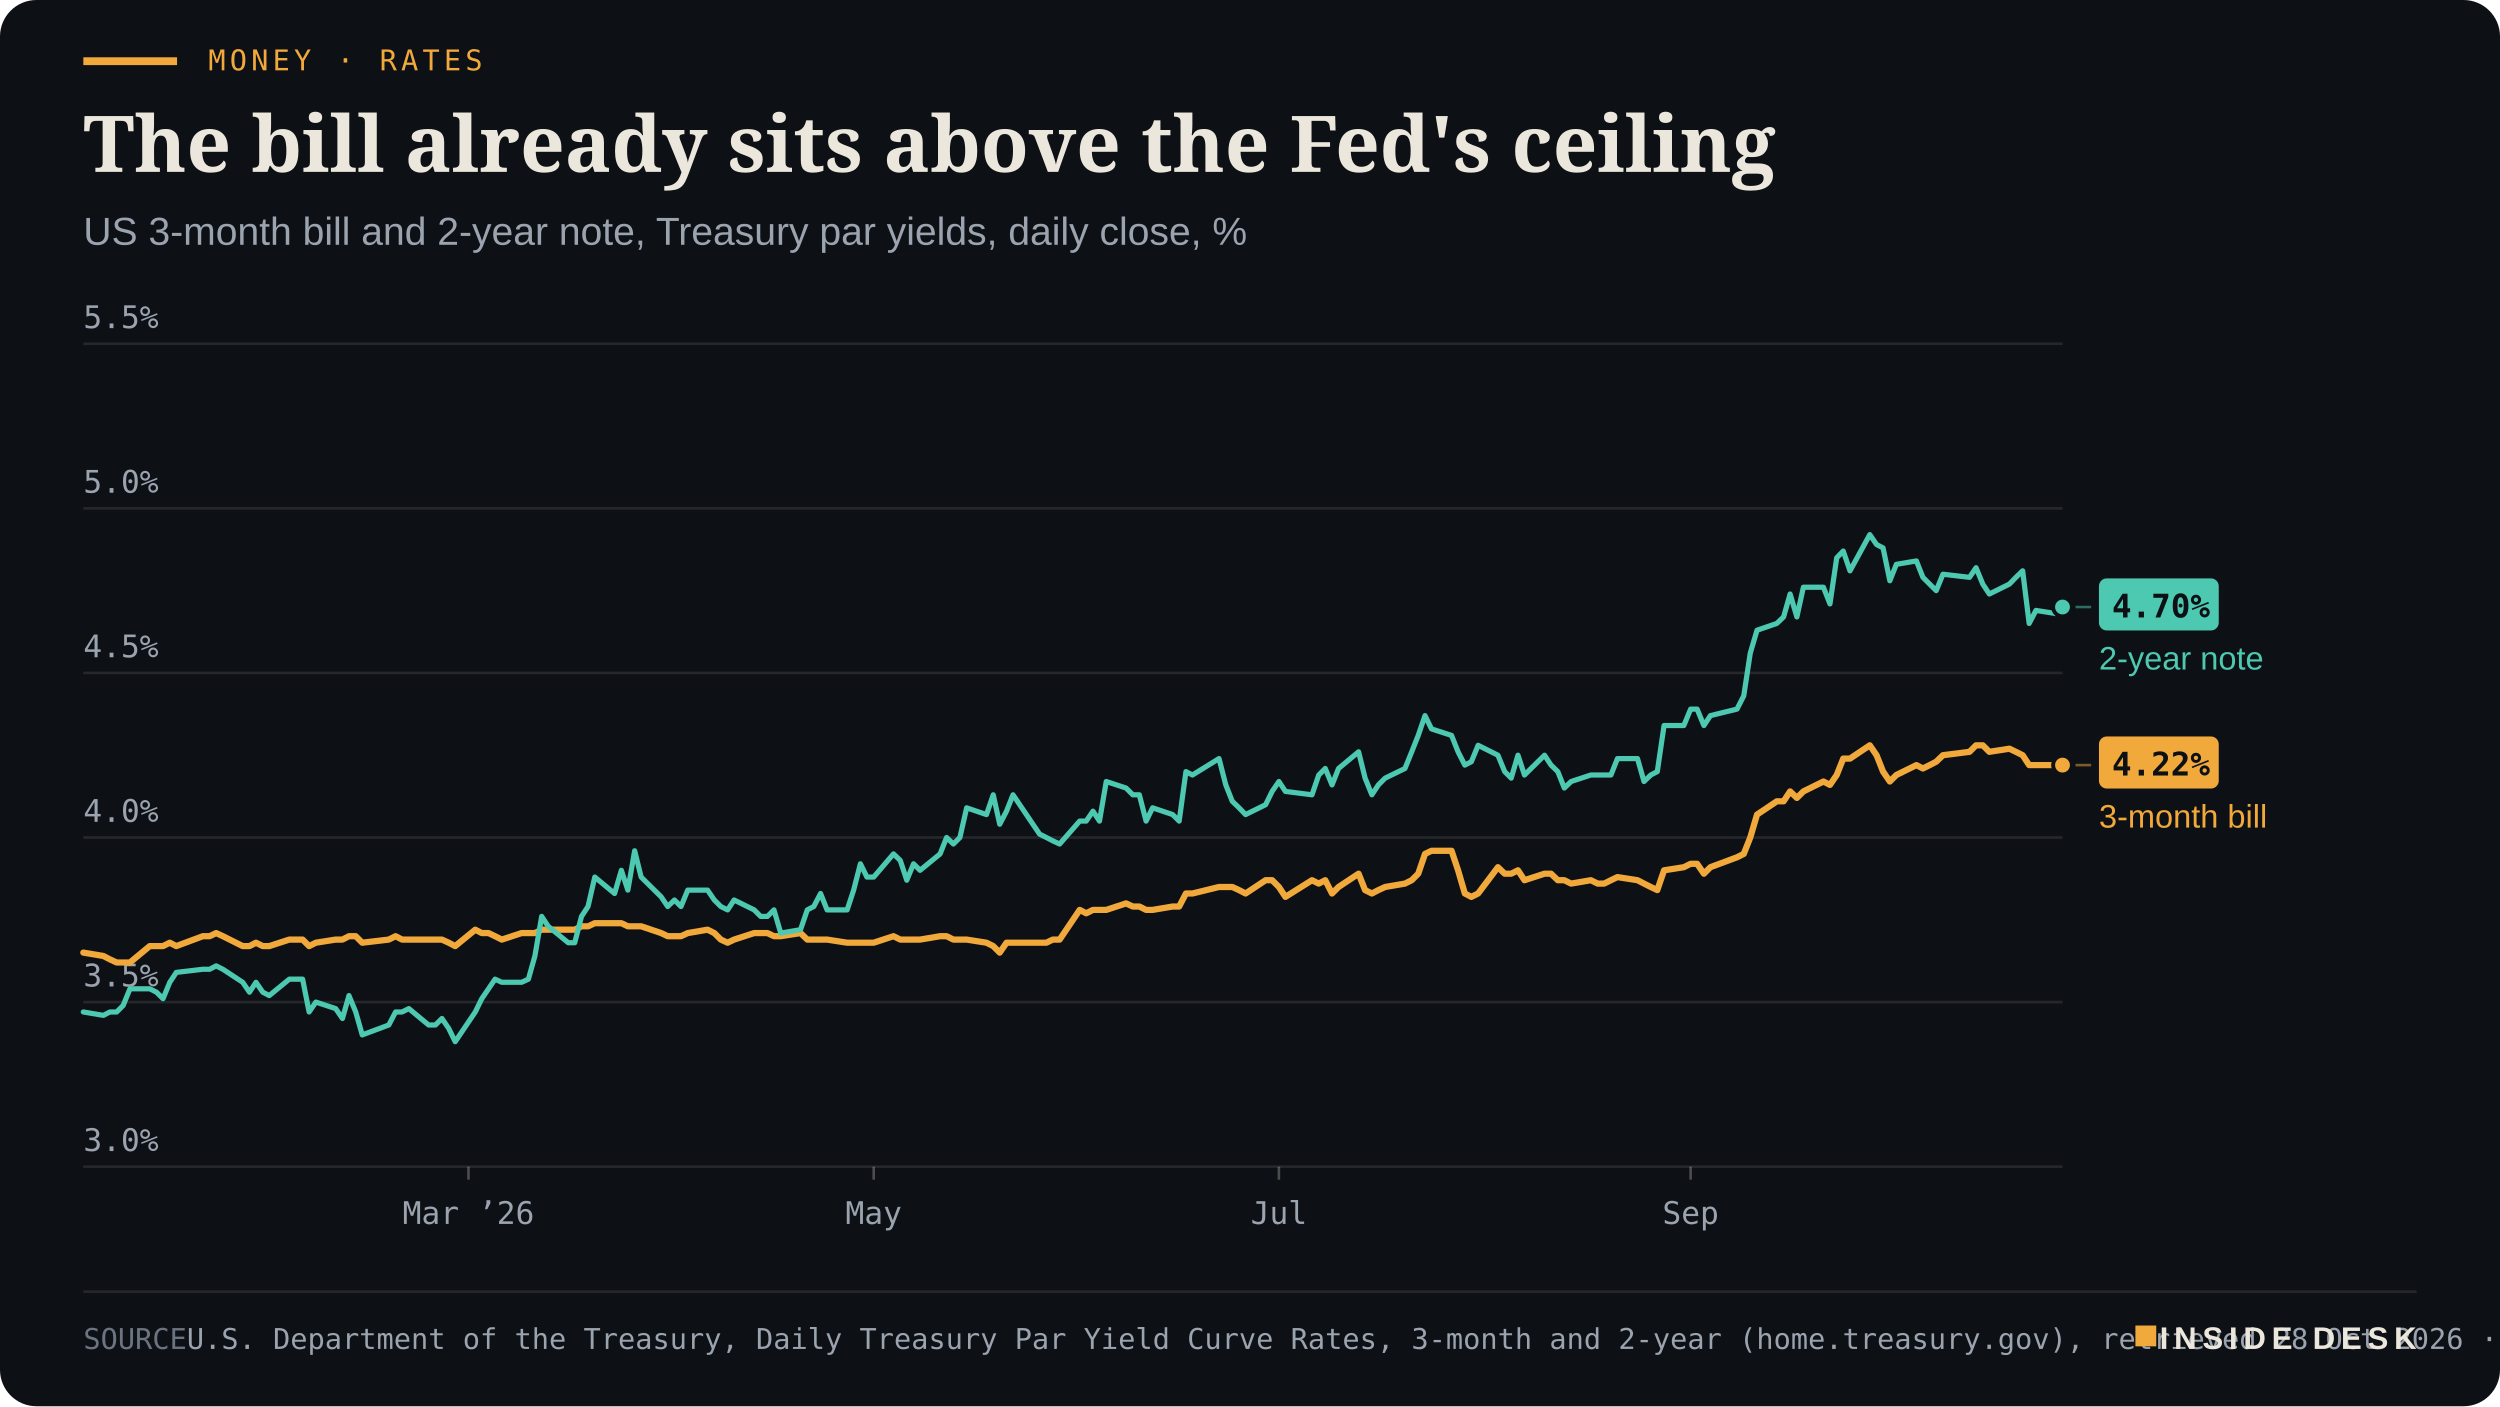
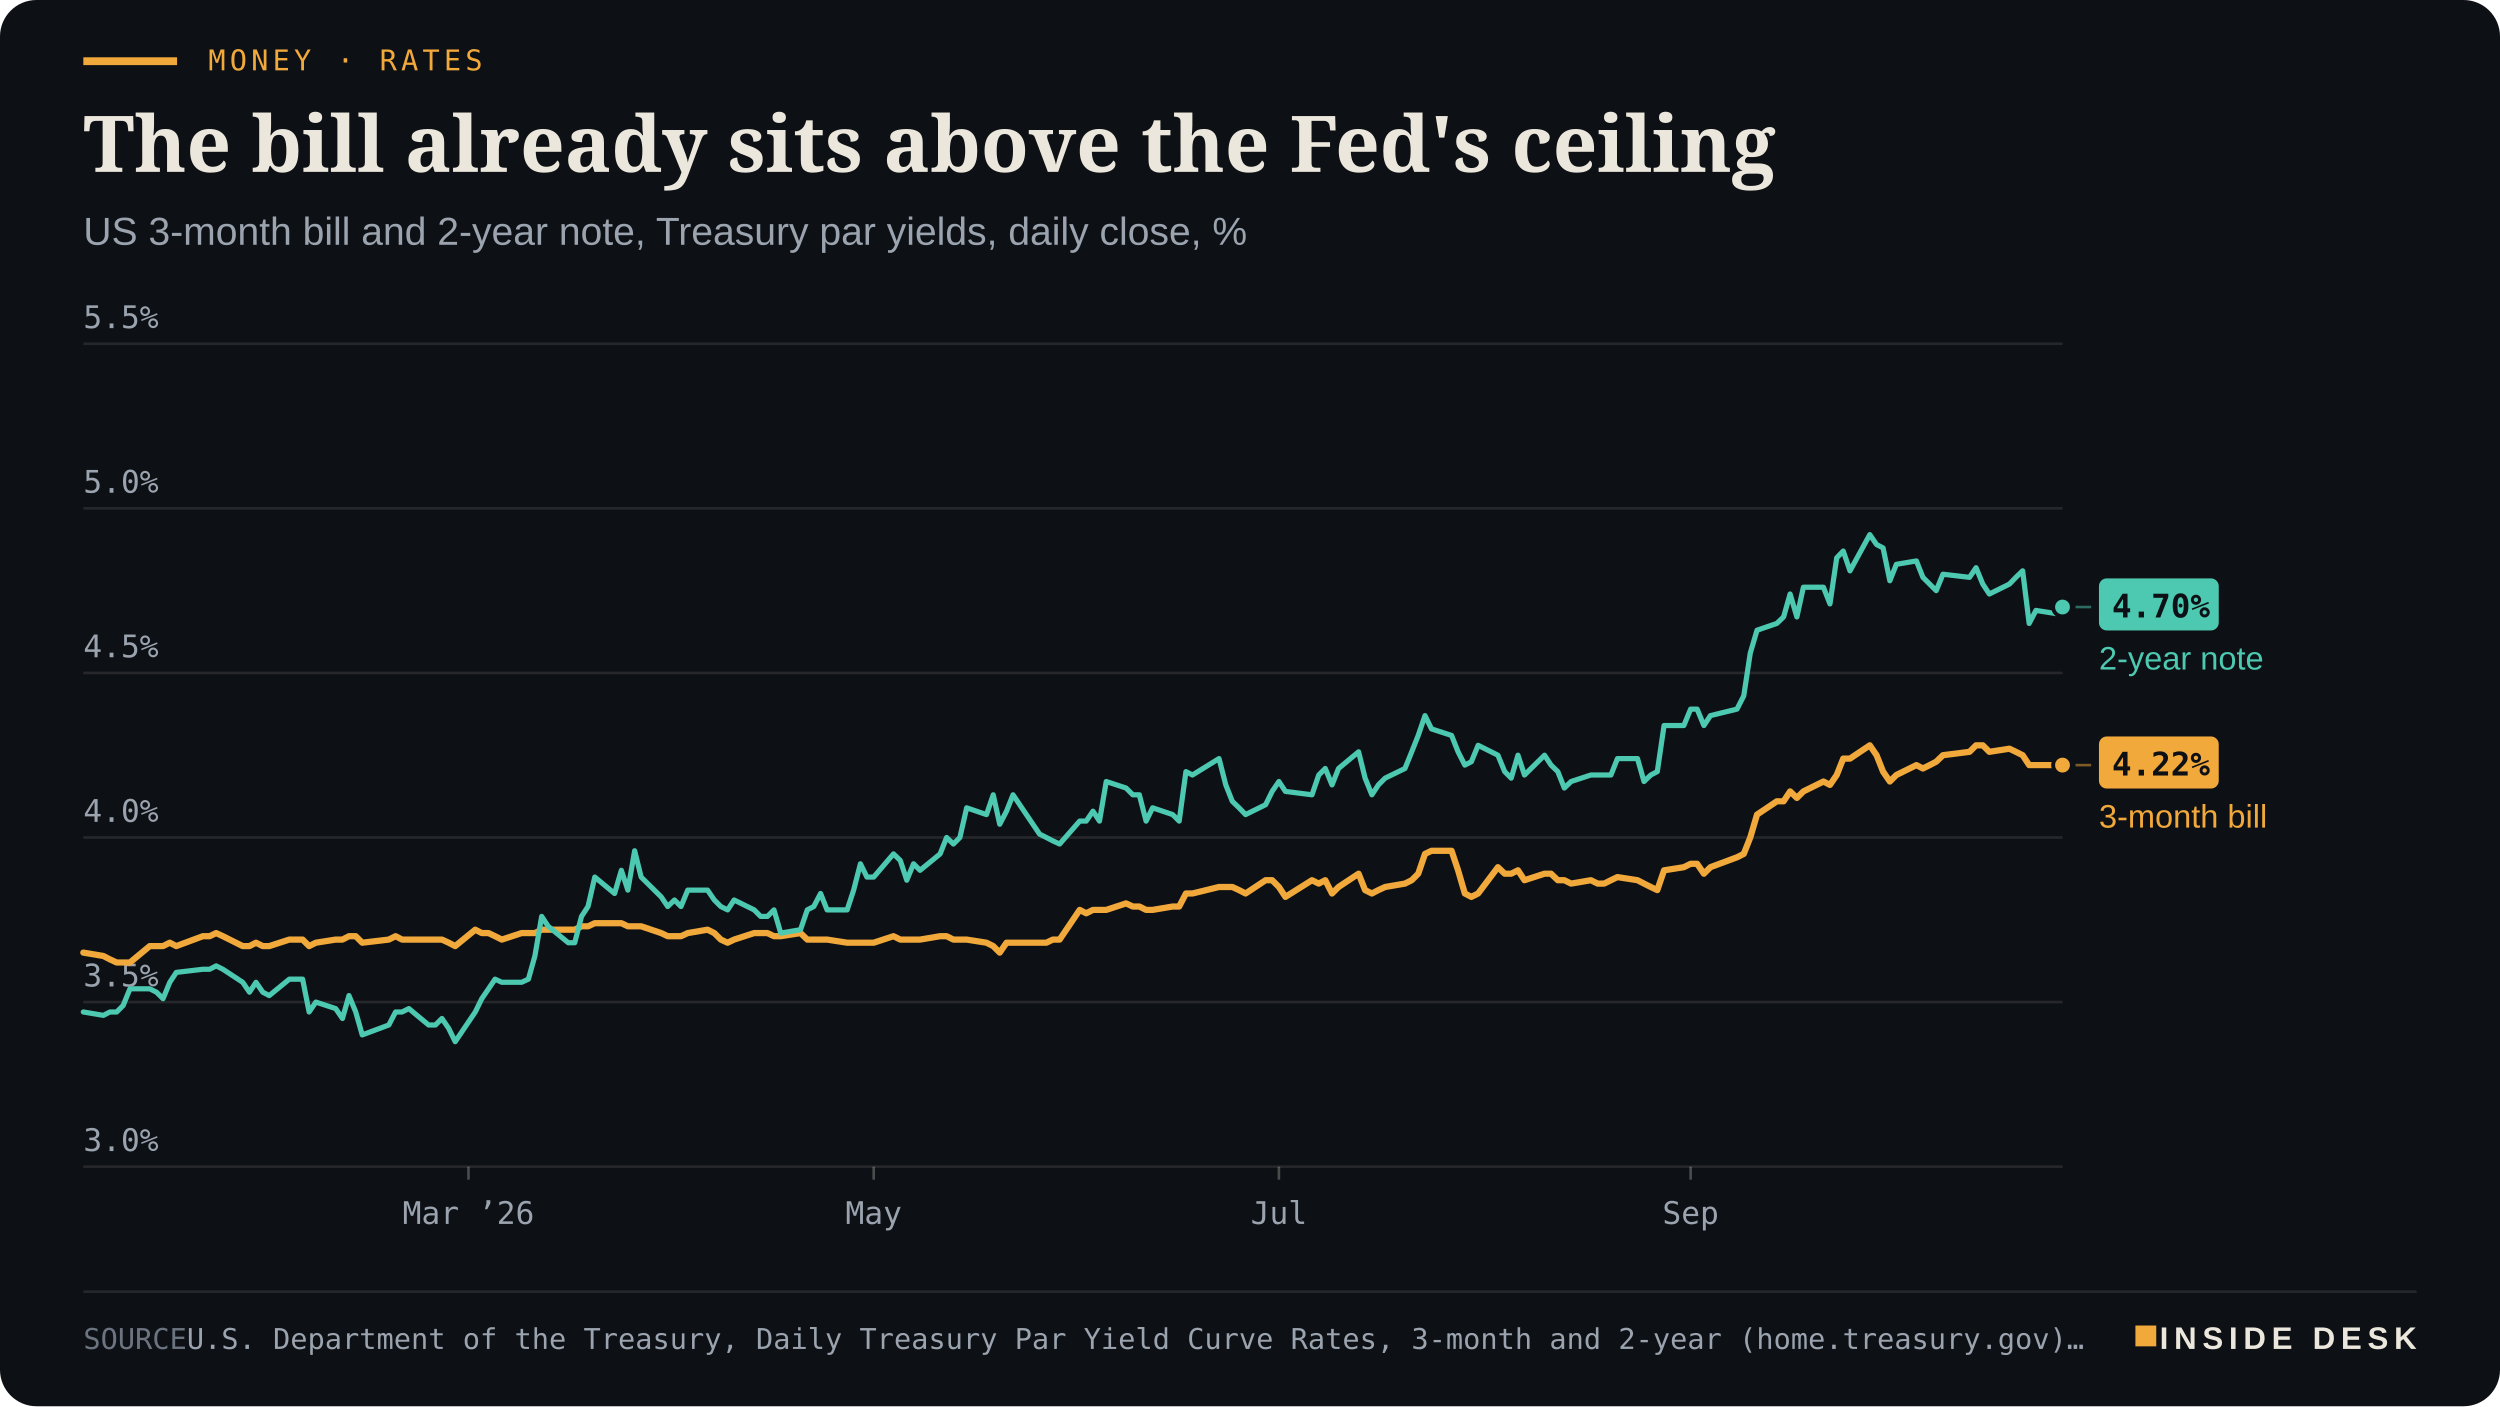
<svg xmlns="http://www.w3.org/2000/svg" viewBox="0 0 960 540" width="960" height="540" role="img" aria-labelledby="ust3m2y-28oct-t ust3m2y-28oct-d" class="desk-plate" style="max-width:100%;height:auto">
  <defs>
    <style>@font-face{font-family:Newsreader;font-weight:600;src:url(../assets/fonts/newsreader-disp.woff2) format("woff2")}@font-face{font-family:"Familjen Grotesk";src:url(../assets/fonts/familjen.woff2) format("woff2")}@font-face{font-family:"JetBrains Mono";src:url(../assets/fonts/jetbrains-mono.woff2) format("woff2")}</style>
    <pattern id="ust3m2y-28oct-hatch" width="6" height="6" patternUnits="userSpaceOnUse" patternTransform="rotate(45)">
      <rect width="6" height="6" fill="none" />
      <line x1="0" y1="0" x2="0" y2="6" stroke="#F2A93B" stroke-width="2.2" opacity=".9" />
    </pattern>
  </defs>
  <rect width="960" height="540" rx="14" fill="#0D1015" />
  <rect x="32" y="22" width="36" height="3" fill="#F2A93B" />
  <text x="80" y="27" font-family="'JetBrains Mono', ui-monospace, Menlo, Consolas, monospace" font-size="11" letter-spacing="1.6" fill="#F2A93B">MONEY · RATES</text>
  <text x="32" y="66" font-family="Newsreader, 'Iowan Old Style', Georgia, serif" font-weight="600" font-size="30" fill="#ECE7DC">The bill already sits above the Fed's ceiling</text>
  <text x="32" y="94" font-family="'Familjen Grotesk', 'Helvetica Neue', Arial, sans-serif" font-size="15" fill="#9AA3AE">US 3-month bill and 2-year note, Treasury par yields, daily close, %</text>
  <line x1="32" x2="792" y1="448.0" y2="448.0" stroke="rgba(236,231,220,0.11)" />
  <text x="32" y="442.0" font-family="'JetBrains Mono', ui-monospace, Menlo, Consolas, monospace" font-size="12" fill="#9AA3AE" paint-order="stroke" stroke="#0D1015" stroke-width="5" stroke-linejoin="round">3.0%</text>
  <line x1="32" x2="792" y1="384.8" y2="384.8" stroke="rgba(236,231,220,0.11)" />
  <text x="32" y="378.8" font-family="'JetBrains Mono', ui-monospace, Menlo, Consolas, monospace" font-size="12" fill="#9AA3AE" paint-order="stroke" stroke="#0D1015" stroke-width="5" stroke-linejoin="round">3.5%</text>
  <line x1="32" x2="792" y1="321.6" y2="321.6" stroke="rgba(236,231,220,0.11)" />
  <text x="32" y="315.6" font-family="'JetBrains Mono', ui-monospace, Menlo, Consolas, monospace" font-size="12" fill="#9AA3AE" paint-order="stroke" stroke="#0D1015" stroke-width="5" stroke-linejoin="round">4.0%</text>
  <line x1="32" x2="792" y1="258.4" y2="258.4" stroke="rgba(236,231,220,0.11)" />
  <text x="32" y="252.4" font-family="'JetBrains Mono', ui-monospace, Menlo, Consolas, monospace" font-size="12" fill="#9AA3AE" paint-order="stroke" stroke="#0D1015" stroke-width="5" stroke-linejoin="round">4.5%</text>
  <line x1="32" x2="792" y1="195.2" y2="195.2" stroke="rgba(236,231,220,0.11)" />
  <text x="32" y="189.2" font-family="'JetBrains Mono', ui-monospace, Menlo, Consolas, monospace" font-size="12" fill="#9AA3AE" paint-order="stroke" stroke="#0D1015" stroke-width="5" stroke-linejoin="round">5.0%</text>
  <line x1="32" x2="792" y1="132.0" y2="132.0" stroke="rgba(236,231,220,0.11)" />
  <text x="32" y="126.0" font-family="'JetBrains Mono', ui-monospace, Menlo, Consolas, monospace" font-size="12" fill="#9AA3AE" paint-order="stroke" stroke="#0D1015" stroke-width="5" stroke-linejoin="round">5.5%</text>
  <line x1="179.9" x2="179.9" y1="448" y2="453" stroke="rgba(236,231,220,0.28)" />
  <text x="179.9" y="470" text-anchor="middle" font-family="'JetBrains Mono', ui-monospace, Menlo, Consolas, monospace" font-size="12" fill="#9AA3AE">Mar ’26</text>
  <line x1="335.5" x2="335.5" y1="448" y2="453" stroke="rgba(236,231,220,0.28)" />
  <text x="335.5" y="470" text-anchor="middle" font-family="'JetBrains Mono', ui-monospace, Menlo, Consolas, monospace" font-size="12" fill="#9AA3AE">May</text>
  <line x1="491.1" x2="491.1" y1="448" y2="453" stroke="rgba(236,231,220,0.28)" />
  <text x="491.1" y="470" text-anchor="middle" font-family="'JetBrains Mono', ui-monospace, Menlo, Consolas, monospace" font-size="12" fill="#9AA3AE">Jul</text>
  <line x1="649.2" x2="649.2" y1="448" y2="453" stroke="rgba(236,231,220,0.28)" />
  <text x="649.2" y="470" text-anchor="middle" font-family="'JetBrains Mono', ui-monospace, Menlo, Consolas, monospace" font-size="12" fill="#9AA3AE">Sep</text>
  <path d="M32.0,365.8L39.7,367.1L42.2,368.4L44.8,369.6L47.3,369.6L49.9,369.6L57.5,363.3L60.1,363.3L62.6,363.3L65.2,362.0L67.7,363.3L77.9,359.5L80.5,359.5L83.0,358.3L85.6,359.5L93.2,363.3L95.8,363.3L98.3,362.0L100.9,363.3L103.4,363.3L111.1,360.8L113.6,360.8L116.2,360.8L118.7,363.3L121.3,362.0L128.9,360.8L131.5,360.8L134.0,359.5L136.6,359.5L139.1,362.0L149.3,360.8L151.9,359.5L154.4,360.8L157.0,360.8L164.6,360.8L167.2,360.8L169.7,360.8L172.3,362.0L174.8,363.3L182.5,357.0L185.0,358.3L187.6,358.3L190.1,359.5L192.7,360.8L200.3,358.3L202.9,358.3L205.4,358.3L208.0,357.0L210.5,357.0L218.2,357.0L220.7,357.0L223.3,355.7L225.8,355.7L228.4,354.5L236.0,354.5L238.6,354.5L241.1,355.7L243.7,355.7L246.2,355.7L253.9,358.3L256.4,359.5L259.0,359.5L261.5,359.5L264.1,358.3L271.7,357.0L274.3,358.3L276.8,360.8L279.4,362.0L281.9,360.8L289.6,358.3L292.1,358.3L294.7,358.3L297.2,359.5L299.8,359.5L307.4,358.3L310.0,360.8L312.5,360.8L315.1,360.8L317.6,360.8L325.3,362.0L327.8,362.0L330.4,362.0L332.9,362.0L335.5,362.0L343.1,359.5L345.7,360.8L348.2,360.8L350.8,360.8L353.3,360.8L361.0,359.5L363.5,359.5L366.1,360.8L368.6,360.8L371.2,360.8L378.8,362.0L381.4,363.3L383.9,365.8L386.5,362.0L389.0,362.0L399.2,362.0L401.8,362.0L404.3,360.8L406.9,360.8L414.6,349.4L417.1,350.7L419.7,349.4L422.2,349.4L424.8,349.4L432.4,346.9L435.0,348.1L437.5,348.1L440.1,349.4L442.6,349.4L450.3,348.1L452.8,348.1L455.4,343.1L457.9,343.1L468.1,340.6L470.7,340.6L473.2,340.6L475.8,341.8L478.3,343.1L486.0,338.0L488.5,338.0L491.1,340.6L493.6,344.4L503.8,338.0L506.4,339.3L508.9,338.0L511.5,343.1L514.0,340.6L521.7,335.5L524.2,341.8L526.8,343.1L529.3,341.8L531.9,340.6L539.5,339.3L542.1,338.0L544.6,335.5L547.2,327.9L549.7,326.7L557.4,326.7L559.9,334.2L562.5,343.1L565.0,344.4L567.6,343.1L575.2,333.0L577.8,335.5L580.3,335.5L582.9,334.2L585.4,338.0L593.1,335.5L595.6,335.5L598.2,338.0L600.7,338.0L603.3,339.3L610.9,338.0L613.5,339.3L616.0,339.3L618.6,338.0L621.1,336.8L628.8,338.0L631.3,339.3L633.9,340.6L636.4,341.8L639.0,334.2L646.6,333.0L649.2,331.7L651.7,331.7L654.3,335.5L656.8,333.0L667.0,329.2L669.6,327.9L672.1,321.6L674.7,312.8L682.3,307.7L684.9,307.7L687.4,303.9L690.0,306.4L692.5,303.9L700.2,300.1L702.7,301.4L705.3,297.6L707.8,291.3L710.4,291.3L718.0,286.2L720.6,290.0L723.1,296.3L725.7,300.1L728.2,297.6L735.9,293.8L738.4,295.1L741.0,293.8L743.5,292.5L746.1,290.0L756.3,288.7L758.8,286.2L761.4,286.2L763.9,288.7L771.6,287.5L774.1,288.7L776.7,290.0L779.2,293.8L781.8,293.8L789.4,293.8L792.0,293.8" fill="none" stroke="#F2A93B" stroke-width="2.4" stroke-linejoin="round" stroke-linecap="round" />
  <circle cx="792.0" cy="293.8" r="3.6" fill="#F2A93B" stroke="#0D1015" stroke-width="1.5" />
  <path d="M32.0,388.6L39.7,389.9L42.2,388.6L44.8,388.6L47.3,386.1L49.9,379.7L57.5,379.7L60.1,381.0L62.6,383.5L65.2,377.2L67.7,373.4L77.9,372.2L80.5,372.2L83.0,370.9L85.6,372.2L93.2,377.2L95.8,381.0L98.3,377.2L100.9,381.0L103.4,382.3L111.1,376.0L113.6,376.0L116.2,376.0L118.7,388.6L121.3,384.8L128.9,387.3L131.5,391.1L134.0,382.3L136.6,388.6L139.1,397.4L149.3,393.6L151.9,388.6L154.4,388.6L157.0,387.3L164.6,393.6L167.2,393.6L169.7,391.1L172.3,394.9L174.8,400.0L182.5,388.6L185.0,383.5L187.6,379.7L190.1,376.0L192.7,377.2L200.3,377.2L202.9,376.0L205.4,367.1L208.0,351.9L210.5,355.7L218.2,362.0L220.7,362.0L223.3,351.9L225.8,348.1L228.4,336.8L236.0,343.1L238.6,334.2L241.1,341.8L243.7,326.7L246.2,336.8L253.9,344.4L256.4,348.1L259.0,345.6L261.5,348.1L264.1,341.8L271.7,341.8L274.3,345.6L276.8,348.1L279.4,349.4L281.9,345.6L289.6,349.4L292.1,351.9L294.7,351.9L297.2,349.4L299.8,358.3L307.4,357.0L310.0,349.4L312.5,348.1L315.1,343.1L317.6,349.4L325.3,349.4L327.8,341.8L330.4,331.7L332.9,336.8L335.5,336.8L343.1,327.9L345.7,330.4L348.2,338.0L350.8,331.7L353.3,334.2L361.0,327.9L363.5,321.6L366.1,324.1L368.6,321.6L371.2,310.2L378.8,312.8L381.4,305.2L383.9,316.5L386.5,311.5L389.0,305.2L399.2,320.3L401.8,321.6L404.3,322.9L406.9,324.1L414.6,315.3L417.1,315.3L419.7,311.5L422.2,315.3L424.8,300.1L432.4,302.6L435.0,305.2L437.5,305.2L440.1,315.3L442.6,310.2L450.3,312.8L452.8,315.3L455.4,296.3L457.9,297.6L468.1,291.3L470.7,301.4L473.2,307.7L475.8,310.2L478.3,312.8L486.0,309.0L488.5,303.9L491.1,300.1L493.6,303.9L503.8,305.2L506.4,297.6L508.9,295.1L511.5,301.4L514.0,295.1L521.7,288.7L524.2,298.8L526.8,305.2L529.3,301.4L531.9,298.8L539.5,295.1L542.1,288.7L544.6,282.4L547.2,274.8L549.7,279.9L557.4,282.4L559.9,288.7L562.5,293.8L565.0,292.5L567.6,286.2L575.2,290.0L577.8,296.3L580.3,298.8L582.9,290.0L585.4,297.6L593.1,290.0L595.6,293.8L598.2,296.3L600.7,302.6L603.3,300.1L610.9,297.6L613.5,297.6L616.0,297.6L618.6,297.6L621.1,291.3L628.8,291.3L631.3,300.1L633.9,297.6L636.4,296.3L639.0,278.6L646.6,278.6L649.2,272.3L651.7,272.3L654.3,278.6L656.8,274.8L667.0,272.3L669.6,267.2L672.1,250.8L674.7,242.0L682.3,239.4L684.9,236.9L687.4,228.1L690.0,236.9L692.5,225.5L700.2,225.5L702.7,231.9L705.3,214.2L707.8,211.6L710.4,219.2L718.0,205.3L720.6,209.1L723.1,210.4L725.7,223.0L728.2,216.7L735.9,215.4L738.4,221.7L741.0,224.3L743.5,226.8L746.1,220.5L756.3,221.7L758.8,218.0L761.4,224.3L763.9,228.1L771.6,224.3L774.1,221.7L776.7,219.2L779.2,239.4L781.8,234.4L789.4,235.6L792.0,233.1" fill="none" stroke="#4CC9B0" stroke-width="2" stroke-linejoin="round" stroke-linecap="round" />
  <circle cx="792.0" cy="233.1" r="3.6" fill="#4CC9B0" stroke="#0D1015" stroke-width="1.5" />
  <path d="M797.0,233.1 L803,233.1" stroke="#4CC9B0" stroke-opacity=".5" fill="none" />
  <rect x="806" y="222.1" width="46.0" height="20" rx="3" fill="#4CC9B0" />
  <text x="811" y="237.1" font-family="'JetBrains Mono', ui-monospace, Menlo, Consolas, monospace" font-weight="600" font-size="12.5" fill="#0D1015">4.70%</text>
  <text x="806" y="257.1" font-family="'Familjen Grotesk', 'Helvetica Neue', Arial, sans-serif" font-size="12.5" fill="#4CC9B0">2-year note</text>
  <path d="M797.0,293.8 L803,293.8" stroke="#F2A93B" stroke-opacity=".5" fill="none" />
  <rect x="806" y="282.8" width="46.0" height="20" rx="3" fill="#F2A93B" />
  <text x="811" y="297.8" font-family="'JetBrains Mono', ui-monospace, Menlo, Consolas, monospace" font-weight="600" font-size="12.5" fill="#0D1015">4.22%</text>
  <text x="806" y="317.8" font-family="'Familjen Grotesk', 'Helvetica Neue', Arial, sans-serif" font-size="12.5" fill="#F2A93B">3-month bill</text>
  <line x1="32" x2="928" y1="496" y2="496" stroke="rgba(236,231,220,0.11)" />
  <text x="32" y="518" font-family="'JetBrains Mono', ui-monospace, Menlo, Consolas, monospace" font-size="11" fill="#9AA3AE">
-     <tspan fill="#6B7480">SOURCE </tspan>U.S. Department of the Treasury, Daily Treasury Par Yield Curve Rates, 3-month and 2-year (home.treasury.gov), retrieved 28 Oct 2026 · U.S. government data, public domain</text>
+     <tspan fill="#6B7480">SOURCE </tspan>U.S. Department of the Treasury, Daily Treasury Par Yield Curve Rates, 3-month and 2-year (home.treasury.gov)…</text>
  <rect x="820" y="509" width="8" height="8" fill="#F2A93B" />
  <text x="928" y="518" text-anchor="end" font-family="'Familjen Grotesk', 'Helvetica Neue', Arial, sans-serif" font-weight="700" font-size="12" letter-spacing="2.2" fill="#ECE7DC">INSIDE DESK</text>
</svg>
